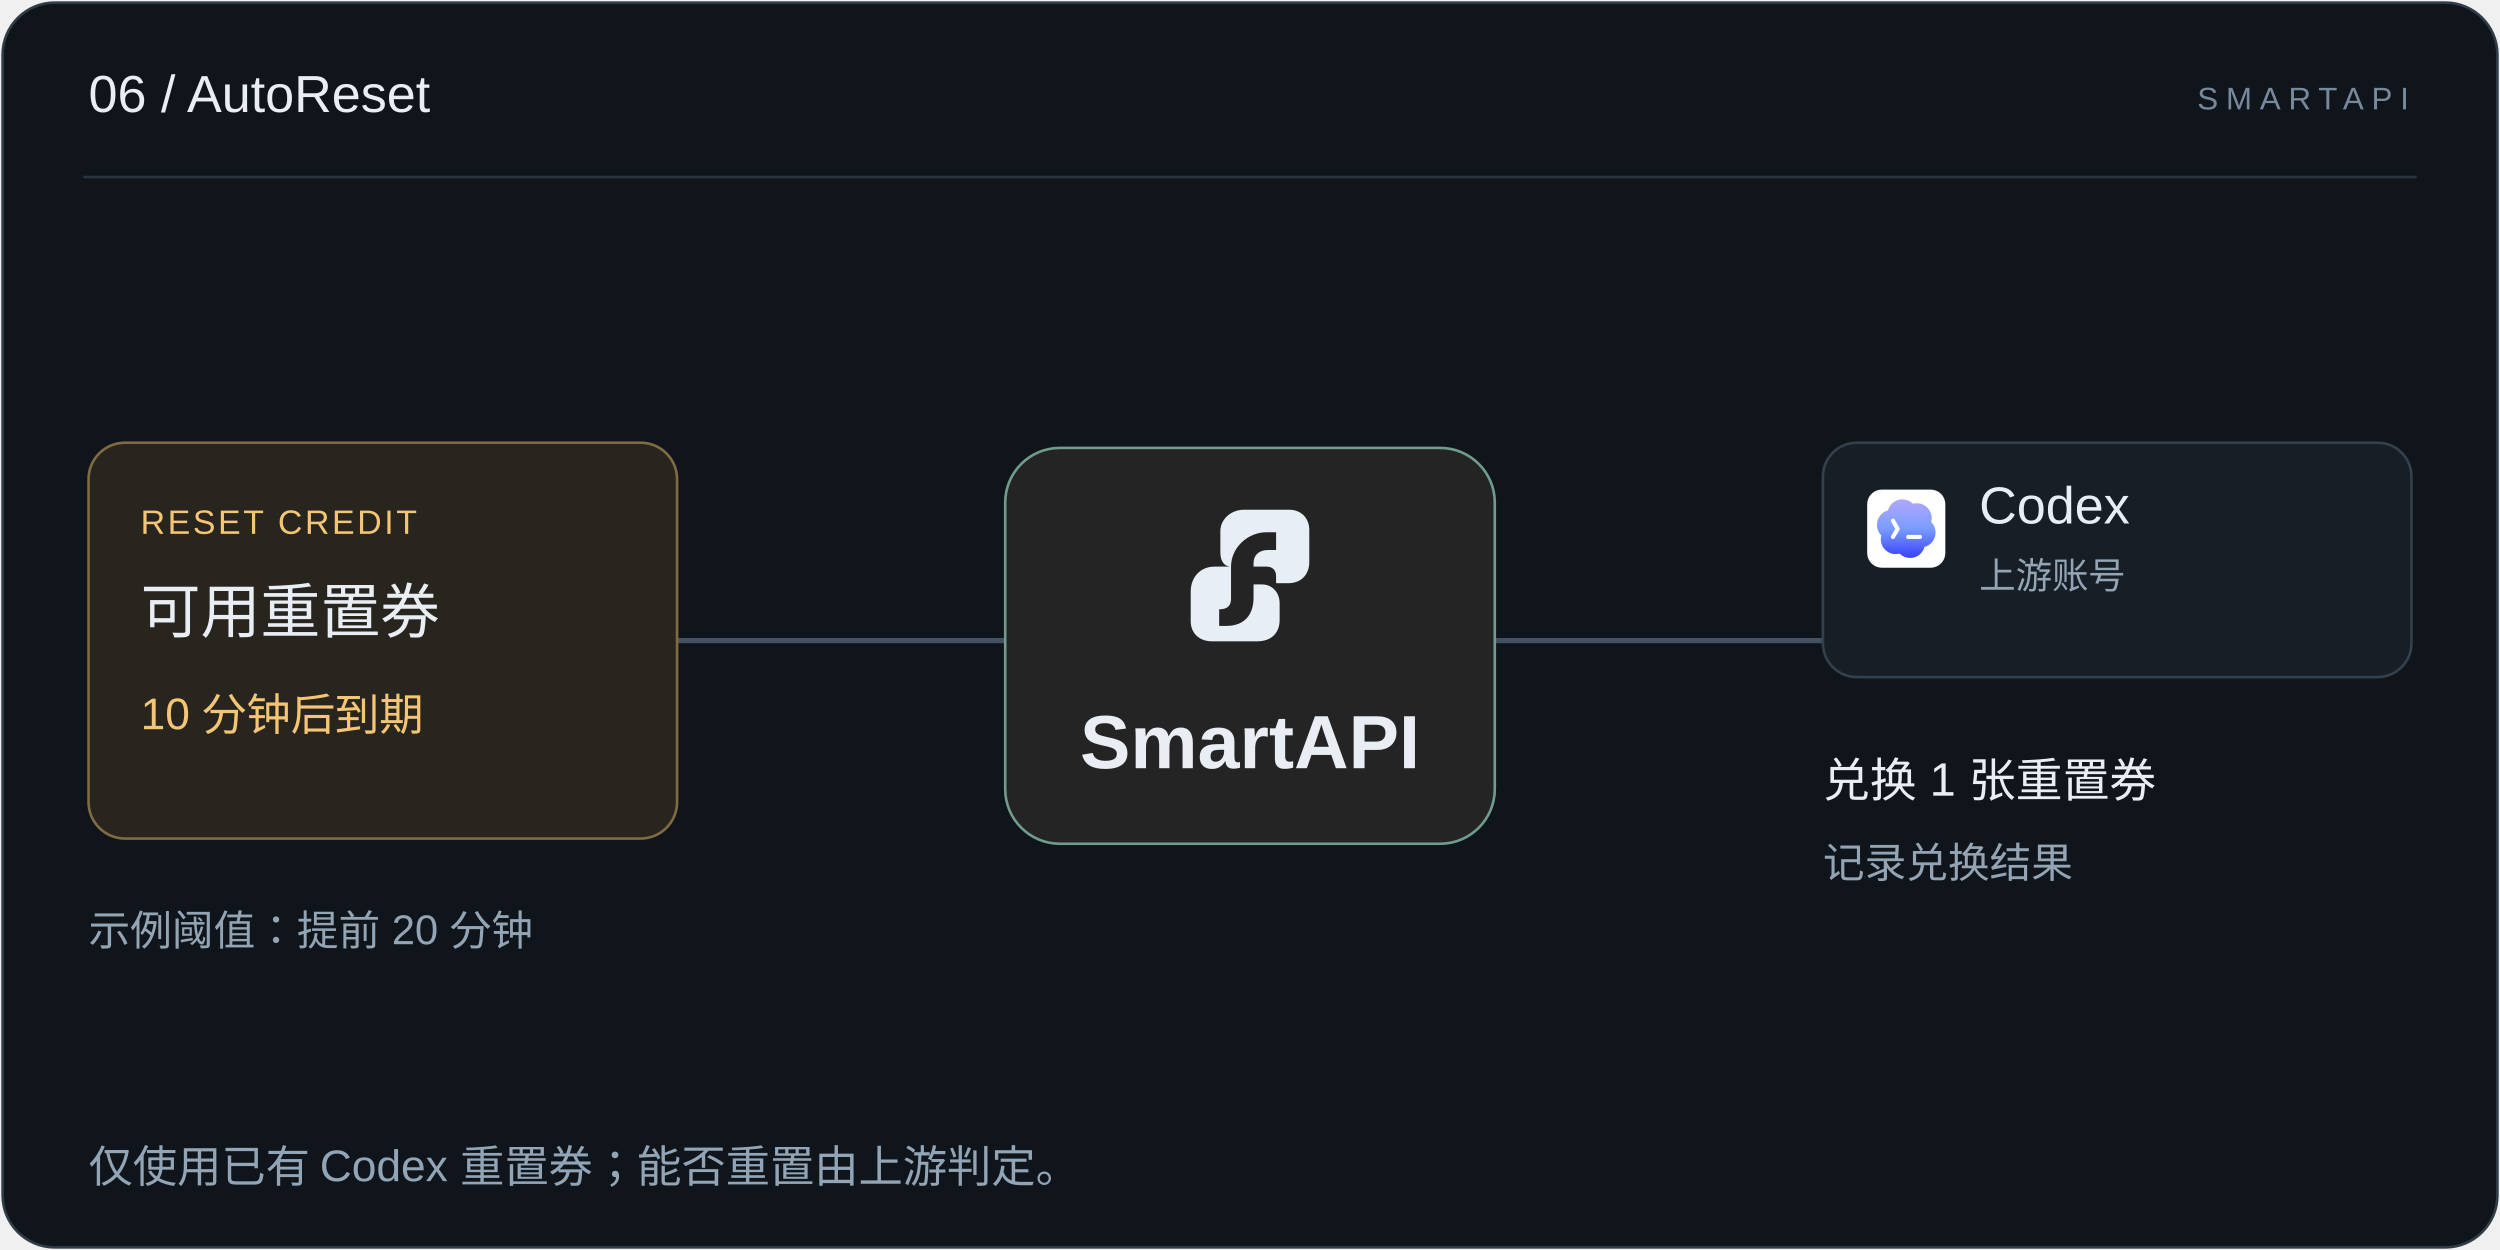
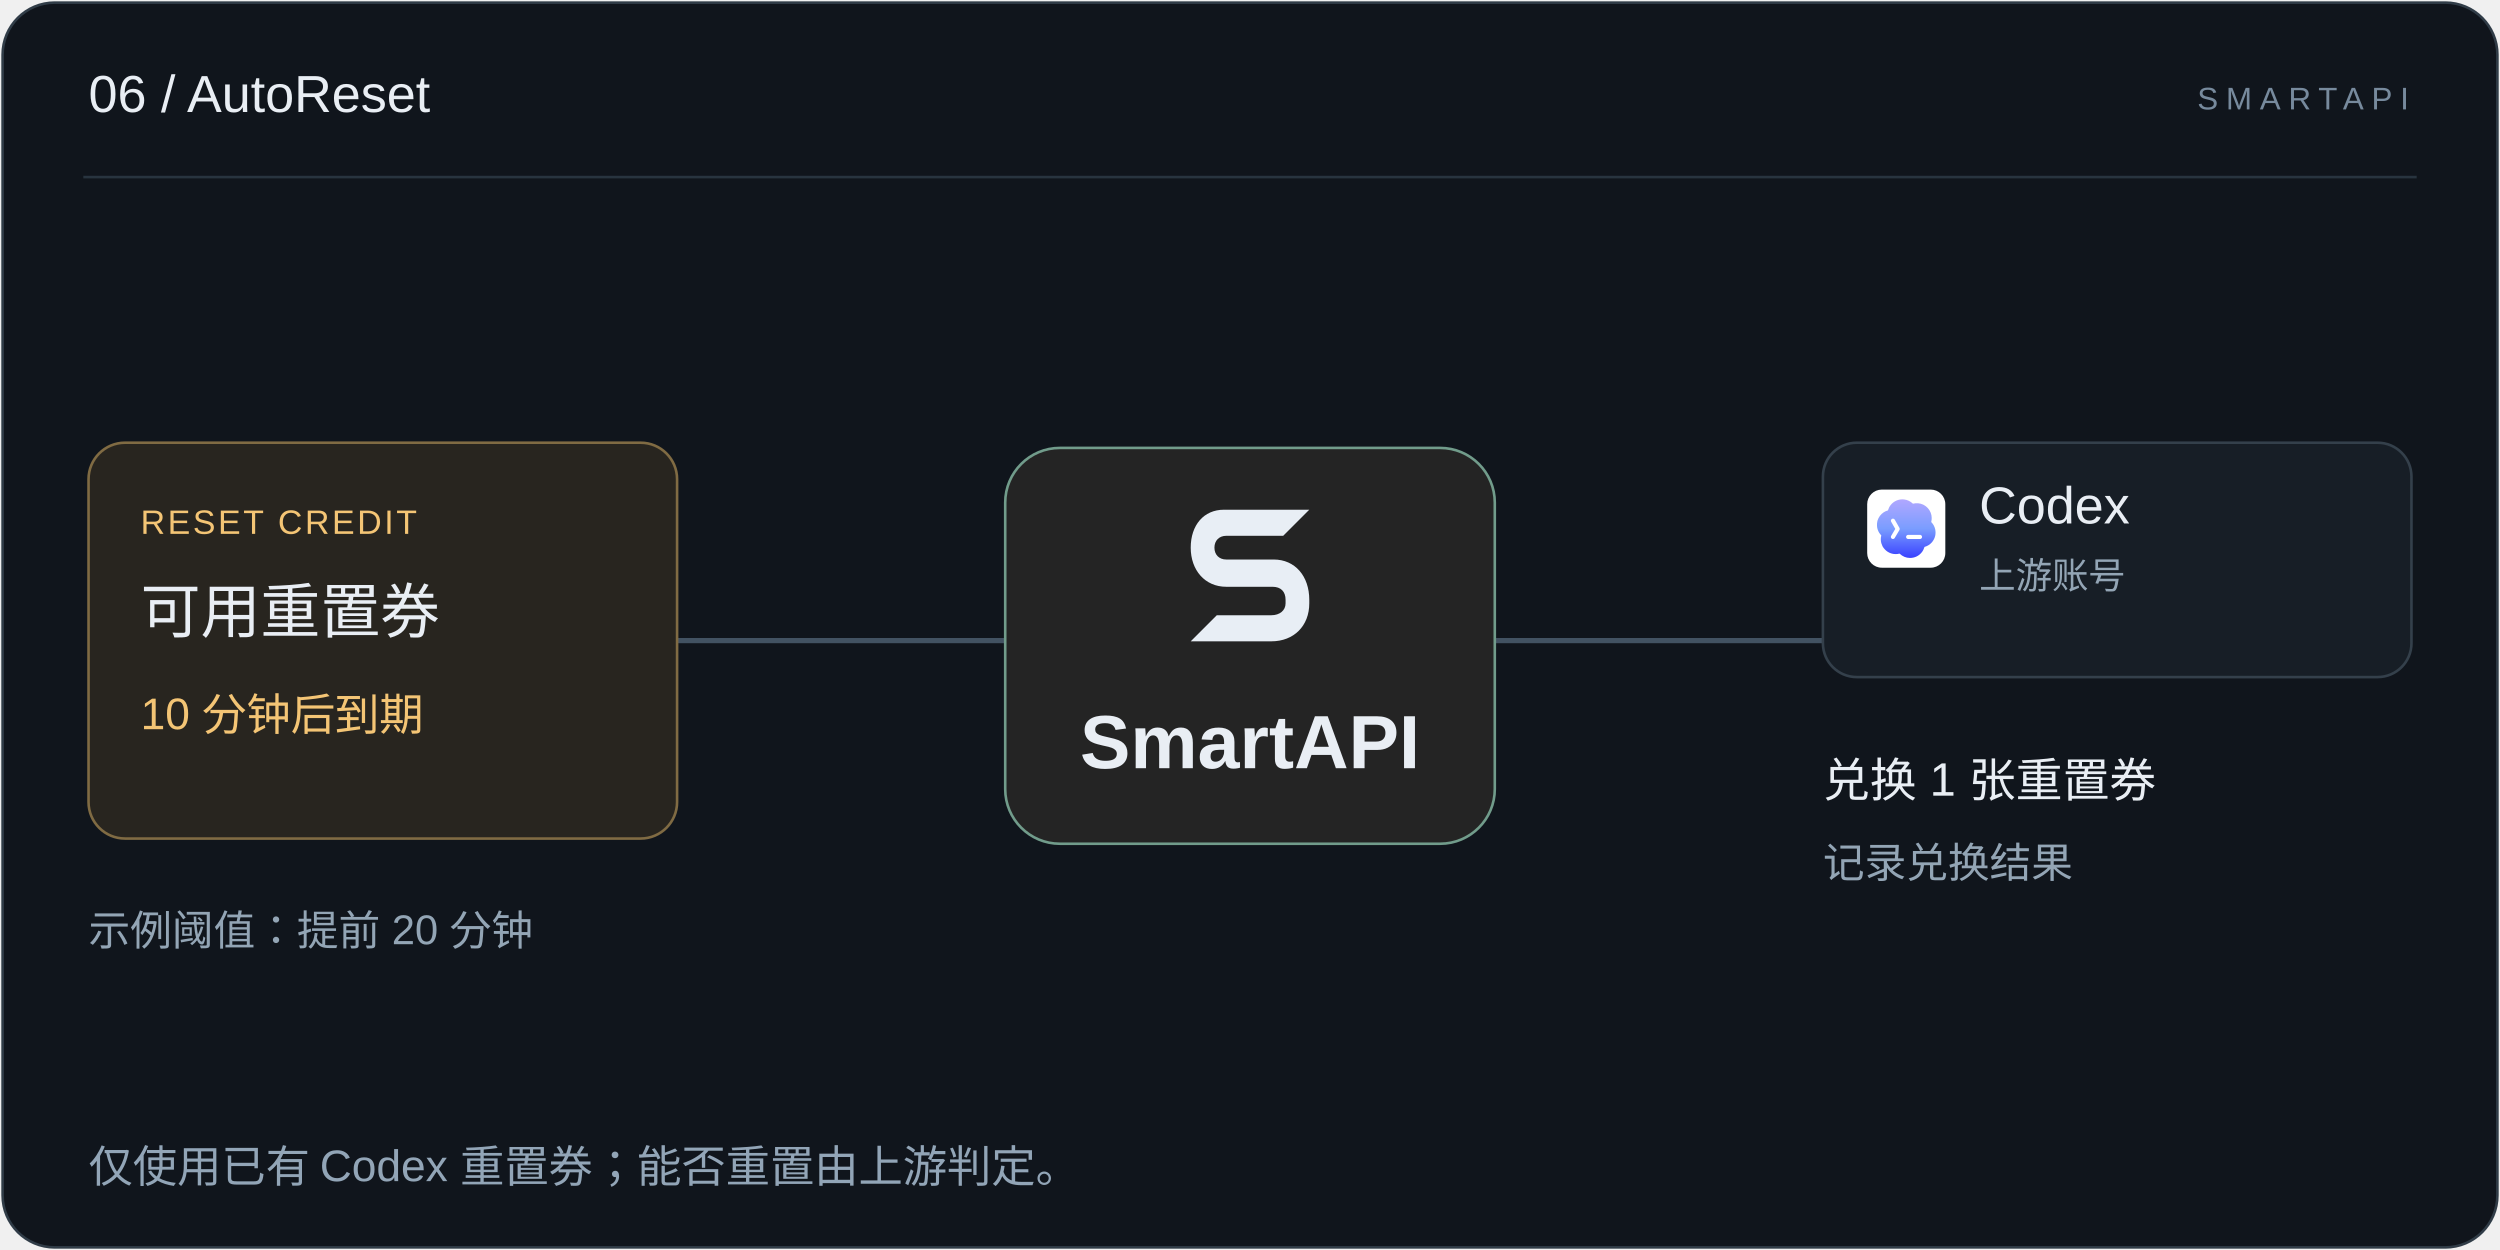
<svg xmlns="http://www.w3.org/2000/svg" width="960" height="480" viewBox="0 0 960 480" role="img" aria-labelledby="smartapi-autoreset-zh-title smartapi-autoreset-zh-desc" id="smartapi-autoreset-zh">
  <style>#smartapi-autoreset-zh{color:#e9eef4;font-family:-apple-system,BlinkMacSystemFont,Segoe UI,Arial,PingFang SC,Microsoft YaHei,sans-serif}@media(prefers-reduced-motion:reduce){#smartapi-autoreset-zh:not(.motion-enabled) .motion{display:none}}</style>
  <rect x="1" y="1" width="958" height="478" rx="20" fill="#10151c" stroke="#303c47" />
  <path d="M32 68H928" stroke="#28343f" />
  <text x="34" y="43" font-size="20" fill="#e9eef4">06 / AutoReset</text>
  <text x="925" y="42" font-size="12" fill="#778a9d" text-anchor="end" letter-spacing="3">SMARTAPI</text>
  <path d="M260 246 C314 246 330 246 386 246" fill="none" stroke="#425262" stroke-width="2" />
  <path d="M574 246 C628 246 648 246 700 246" fill="none" stroke="#425262" stroke-width="2" />
  <rect x="34" y="170" width="226" height="152" rx="14" fill="#28251f" stroke="#806b43" />
  <text x="54" y="205" font-size="13" fill="#f4c575" letter-spacing="1">RESET CREDIT</text>
  <text x="54" y="243" font-size="23" fill="#e9eef4">可用重置券</text>
  <text x="54" y="280" font-size="17" fill="#f4c575">10 分钟后到期</text>
  <rect x="700" y="170" width="226" height="90" rx="13" fill="#171e26" stroke="#34404b" />
  <svg x="717" y="188" width="30" height="30" viewBox="0 0 24 24" fill="currentColor" color="#e8eef5">
    <path d="M19.503 0H4.496A4.496 4.496 0 000 4.496v15.007A4.496 4.496 0 004.496 24h15.007A4.496 4.496 0 0024 19.503V4.496A4.496 4.496 0 0019.503 0z" fill="#fff" />
    <path d="M9.064 3.344a4.578 4.578 0 012.285-.312c1 .115 1.891.54 2.673 1.275.01.01.024.017.037.021a.09.09 0 00.043 0 4.55 4.55 0 013.046.275l.047.022.116.057a4.581 4.581 0 012.188 2.399c.209.51.313 1.041.315 1.595a4.24 4.24 0 01-.134 1.223.123.123 0 00.03.115c.594.607.988 1.33 1.183 2.17.289 1.425-.007 2.71-.887 3.854l-.136.166a4.548 4.548 0 01-2.201 1.388.123.123 0 00-.081.076c-.191.551-.383 1.023-.74 1.494-.9 1.187-2.222 1.846-3.711 1.838-1.187-.006-2.239-.44-3.157-1.302a.107.107 0 00-.105-.024c-.388.125-.78.143-1.204.138a4.441 4.441 0 01-1.945-.466 4.544 4.544 0 01-1.61-1.335c-.152-.202-.303-.392-.414-.617a5.81 5.81 0 01-.37-.961 4.582 4.582 0 01-.014-2.298.124.124 0 00.006-.056.085.085 0 00-.027-.048 4.467 4.467 0 01-1.034-1.651 3.896 3.896 0 01-.251-1.192 5.189 5.189 0 01.141-1.6c.337-1.112.982-1.985 1.933-2.618.212-.141.413-.251.601-.33.215-.089.43-.164.646-.227a.098.098 0 00.065-.066 4.51 4.51 0 01.829-1.615 4.535 4.535 0 011.837-1.388zm3.482 10.565a.637.637 0 000 1.272h3.636a.637.637 0 100-1.272h-3.636zM8.462 9.23a.637.637 0 00-1.106.631l1.272 2.224-1.266 2.136a.636.636 0 101.095.649l1.454-2.455a.636.636 0 00.005-.64L8.462 9.23z" fill="url(#smartapi-autoreset-zh-lobe-icons-codex-_R_0_)" />
    <defs>
      <linearGradient gradientUnits="userSpaceOnUse" id="smartapi-autoreset-zh-lobe-icons-codex-_R_0_" x1="12" x2="12" y1="3" y2="21">
        <stop stop-color="#B1A7FF" />
        <stop offset=".5" stop-color="#7A9DFF" />
        <stop offset="1" stop-color="#3941FF" />
      </linearGradient>
    </defs>
  </svg>
  <text x="760" y="201" font-size="20" fill="#e9eef4">Codex</text>
  <text x="760" y="226" font-size="14" fill="#93a5b5">上游账号</text>
  <text x="700" y="306" font-size="18" fill="#e9eef4">兑换 1 张重置券</text>
  <text x="700" y="337" font-size="16" fill="#93a5b5">记录兑换结果</text>
  <text x="34" y="363" font-size="16" fill="#93a5b5">示例阈值：提前 20 分钟</text>
  <rect x="386" y="172" width="188" height="152" rx="21" fill="#242424" stroke="#719c8b" />
  <svg x="452" y="193" width="56" height="56" viewBox="0 0 112 123" fill="currentColor" color="#e8eef5">
-     <path transform="translate(6 6)" d="M45 0H83C93 0 100 7 100 17V44C100 55 93 62 82 62H72V56C72 51 69 48 64 48H53V45C53 38 58 34 65 34H72V19H64C48 19 34 32 34 48C28 48 25 43 25 36V18C25 8 34 0 45 0ZM20 48H34V75C34 81 31 84 24 84V98H30C45 98 53 89 53 74V63H60C69 63 75 70 75 79V93C75 104 68 111 56 111H18C7 111 0 104 0 94V69C0 57 8 48 20 48Z" />
+     <path transform="translate(6 6)" d="M28 0H100L78 22H30C24 22 20 26 20 32C20 38 24 42 30 42H70C88 42 100 56 100 76V79C100 98 87 111 68 111H0L22 89H68C75 89 80 85 80 79V76C80 69 76 65 69 65H30C12 65 0 51 0 32C0 13 11 0 28 0Z" />
  </svg>
  <text x="480" y="295" font-size="29" fill="#e9eef4" text-anchor="middle" font-weight="650">SmartAPI</text>
  <g class="motion" opacity="0">
    <animate attributeName="opacity" values="0;0;1;1;0;0" keyTimes="0;0.03;0.031;0.19;0.191;1" dur="8s" repeatCount="indefinite" />
    <circle r="8" fill="#f4c575" opacity=".2">
      <animateMotion path="M260 246 C314 246 330 246 386 246" keyPoints="0;0;1;1" keyTimes="0;0.03;0.19;1" calcMode="linear" dur="8s" repeatCount="indefinite" />
    </circle>
    <circle r="4.5" fill="#f4c575" stroke="#eefbff" stroke-width=".8">
      <animateMotion path="M260 246 C314 246 330 246 386 246" keyPoints="0;0;1;1" keyTimes="0;0.03;0.19;1" calcMode="linear" dur="8s" repeatCount="indefinite" />
    </circle>
  </g>
  <g class="motion" opacity="0">
    <animate attributeName="opacity" values="0;0;1;1;0;0" keyTimes="0;0.29;0.291;0.49;0.491;1" dur="8s" repeatCount="indefinite" />
    <circle r="8" fill="#f4c575" opacity=".2">
      <animateMotion path="M574 246 C628 246 648 246 700 246" keyPoints="0;0;1;1" keyTimes="0;0.29;0.49;1" calcMode="linear" dur="8s" repeatCount="indefinite" />
    </circle>
    <circle r="4.5" fill="#f4c575" stroke="#eefbff" stroke-width=".8">
      <animateMotion path="M574 246 C628 246 648 246 700 246" keyPoints="0;0;1;1" keyTimes="0;0.29;0.49;1" calcMode="linear" dur="8s" repeatCount="indefinite" />
    </circle>
  </g>
  <g class="motion" opacity="0">
    <animate attributeName="opacity" values="0;0;1;1;0;0" keyTimes="0;0.61;0.611;0.77;0.771;1" dur="8s" repeatCount="indefinite" />
    <circle r="8" fill="#a3edbc" opacity=".2">
      <animateMotion path="M574 246 C628 246 648 246 700 246" keyPoints="1;1;0;0" keyTimes="0;0.61;0.77;1" calcMode="linear" dur="8s" repeatCount="indefinite" />
    </circle>
    <circle r="4.5" fill="#a3edbc" stroke="#eefbff" stroke-width=".8">
      <animateMotion path="M574 246 C628 246 648 246 700 246" keyPoints="1;1;0;0" keyTimes="0;0.61;0.77;1" calcMode="linear" dur="8s" repeatCount="indefinite" />
    </circle>
  </g>
  <g class="motion" opacity="0">
    <animate attributeName="opacity" values="0;0;1;1;0;0" keyTimes="0;0.03;0.031;0.24;0.241;1" dur="8s" repeatCount="indefinite" />
    <text x="402" y="367" font-size="16" fill="#f4c575">CHECK</text>
  </g>
  <g class="motion" opacity="0">
    <animate attributeName="opacity" values="0;0;1;1;0;0" keyTimes="0;0.29;0.291;0.55;0.551;1" dur="8s" repeatCount="indefinite" />
    <text x="402" y="367" font-size="16" fill="#f4c575">REDEEM</text>
  </g>
  <g class="motion" opacity="0">
    <animate attributeName="opacity" values="0;0;1;1;0;0" keyTimes="0;0.79;0.791;0.97;0.971;1" dur="8s" repeatCount="indefinite" />
    <text x="402" y="367" font-size="16" fill="#a3edbc">RECORDED</text>
  </g>
  <text x="34" y="454" font-size="17" fill="#92a5b7">仅使用已有 Codex 重置券；能否重置由上游判定。</text>
</svg>
